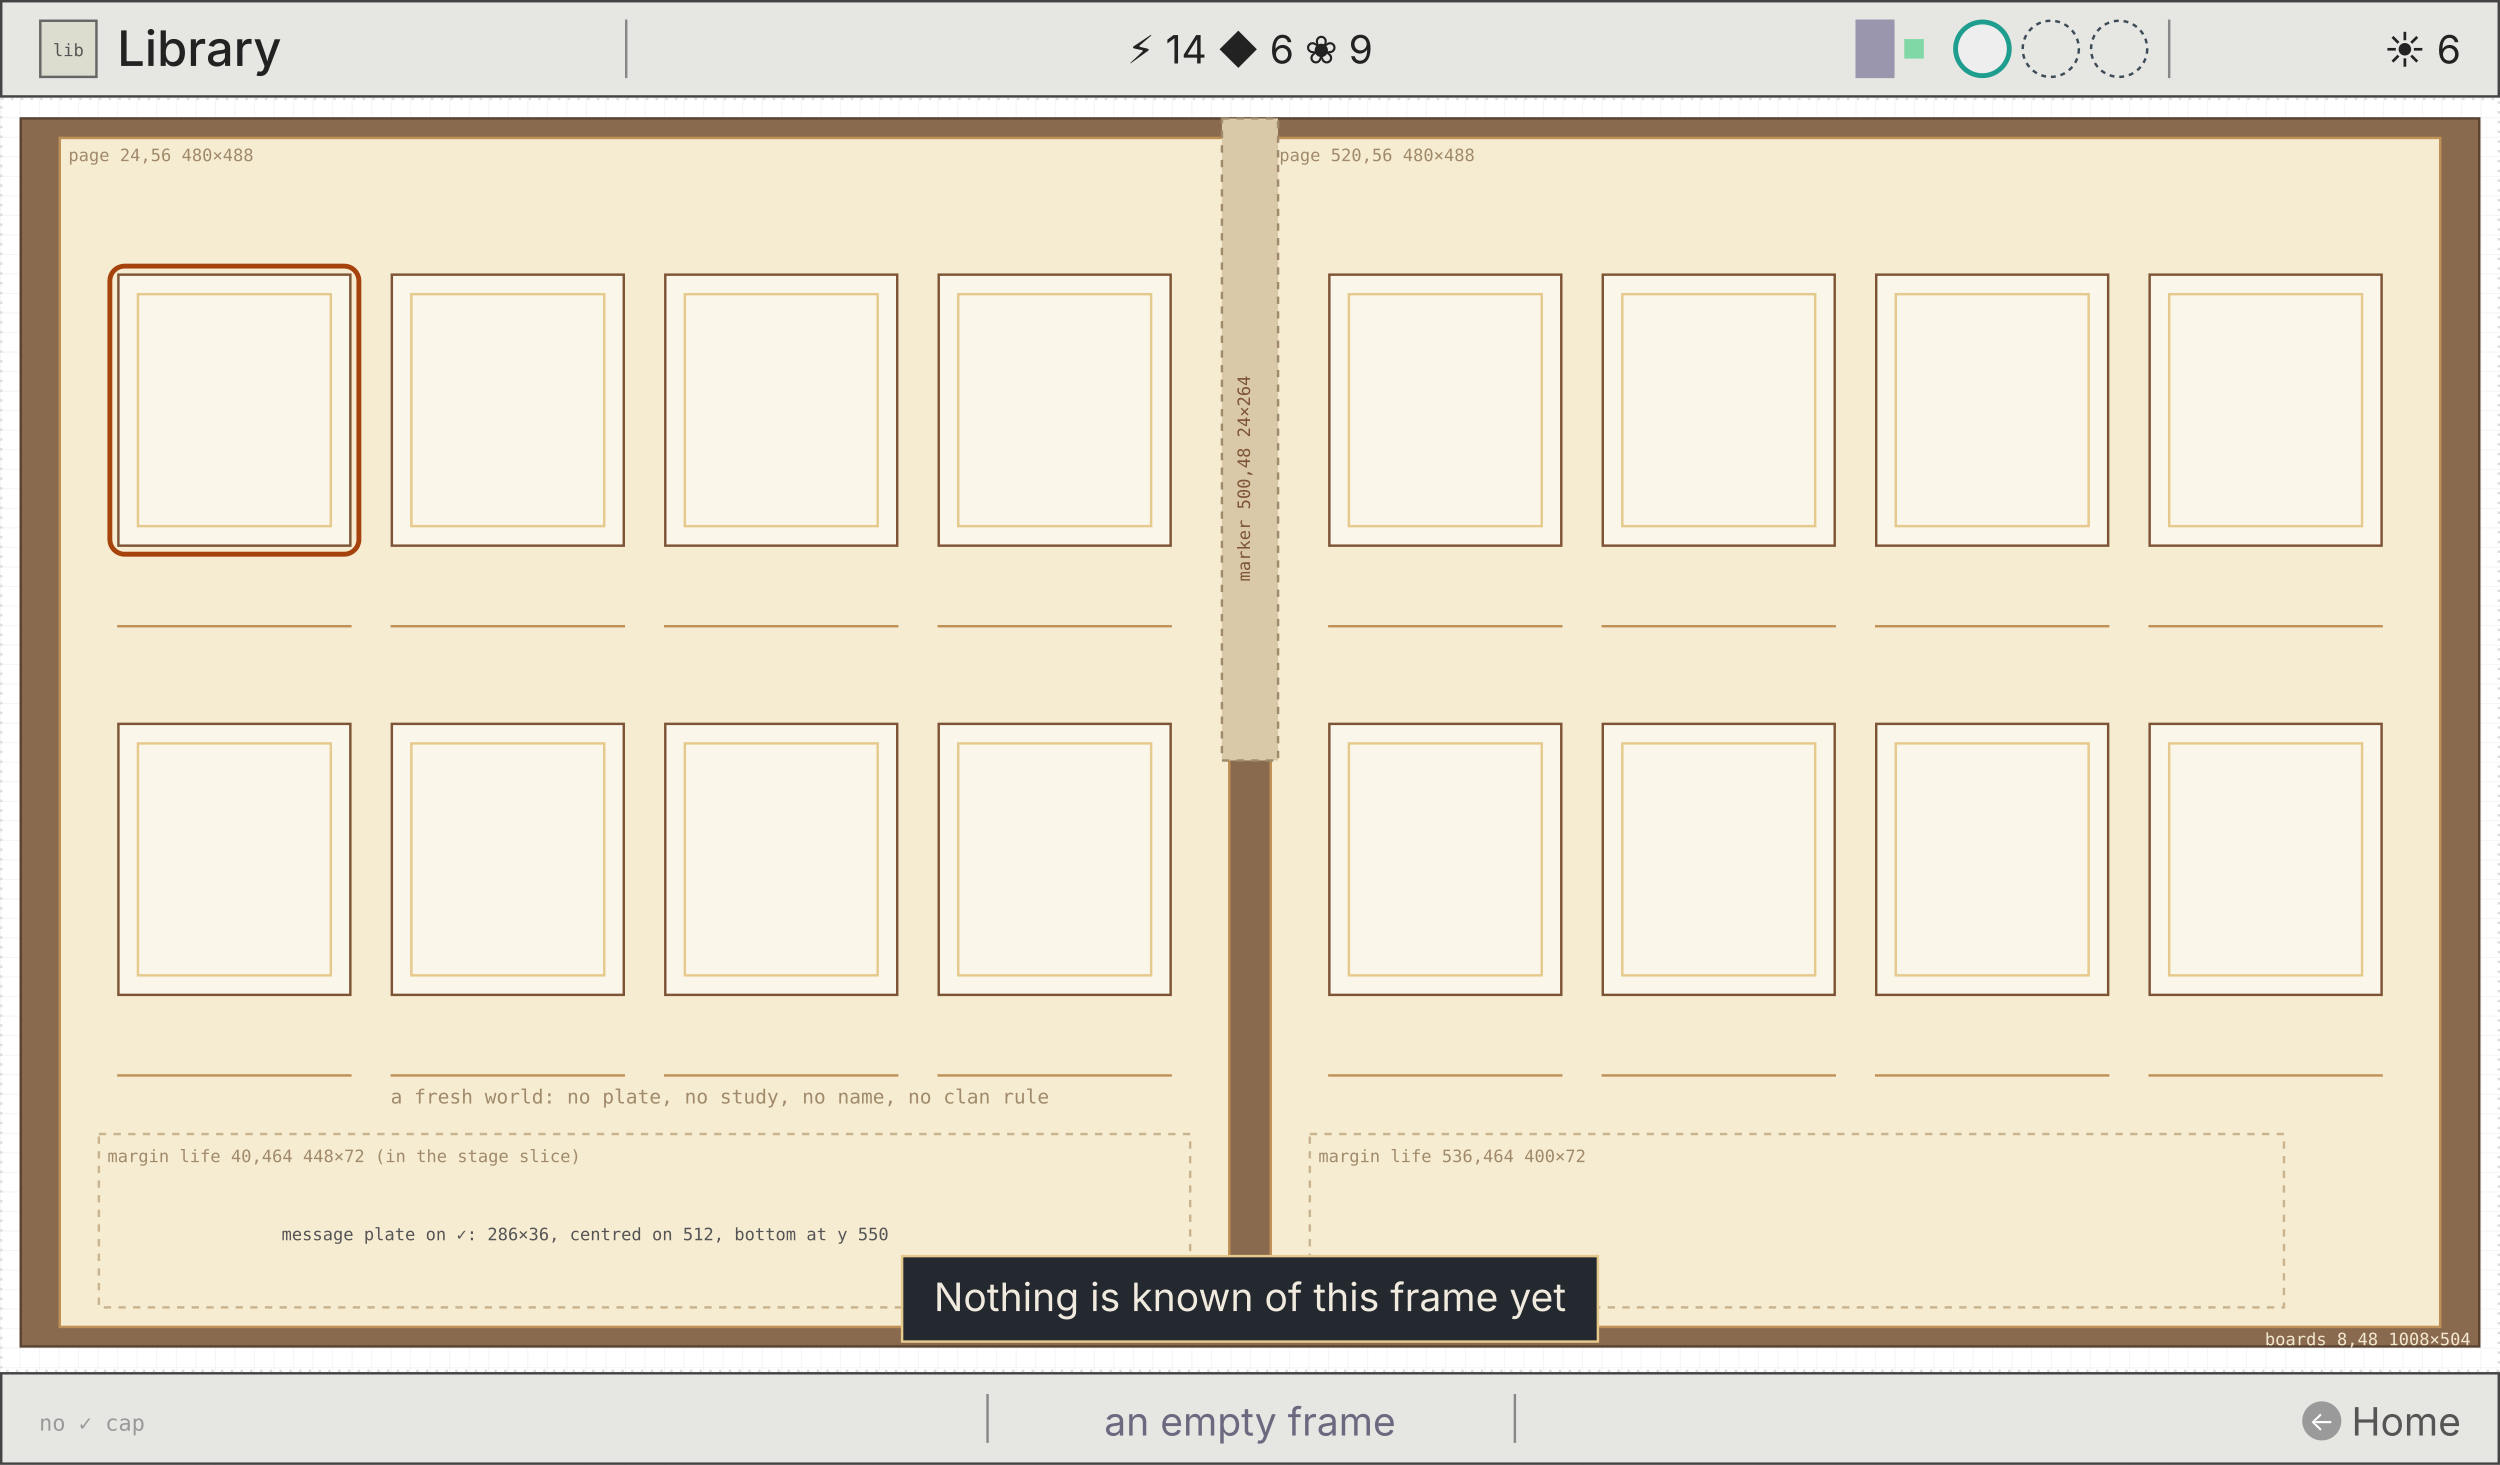
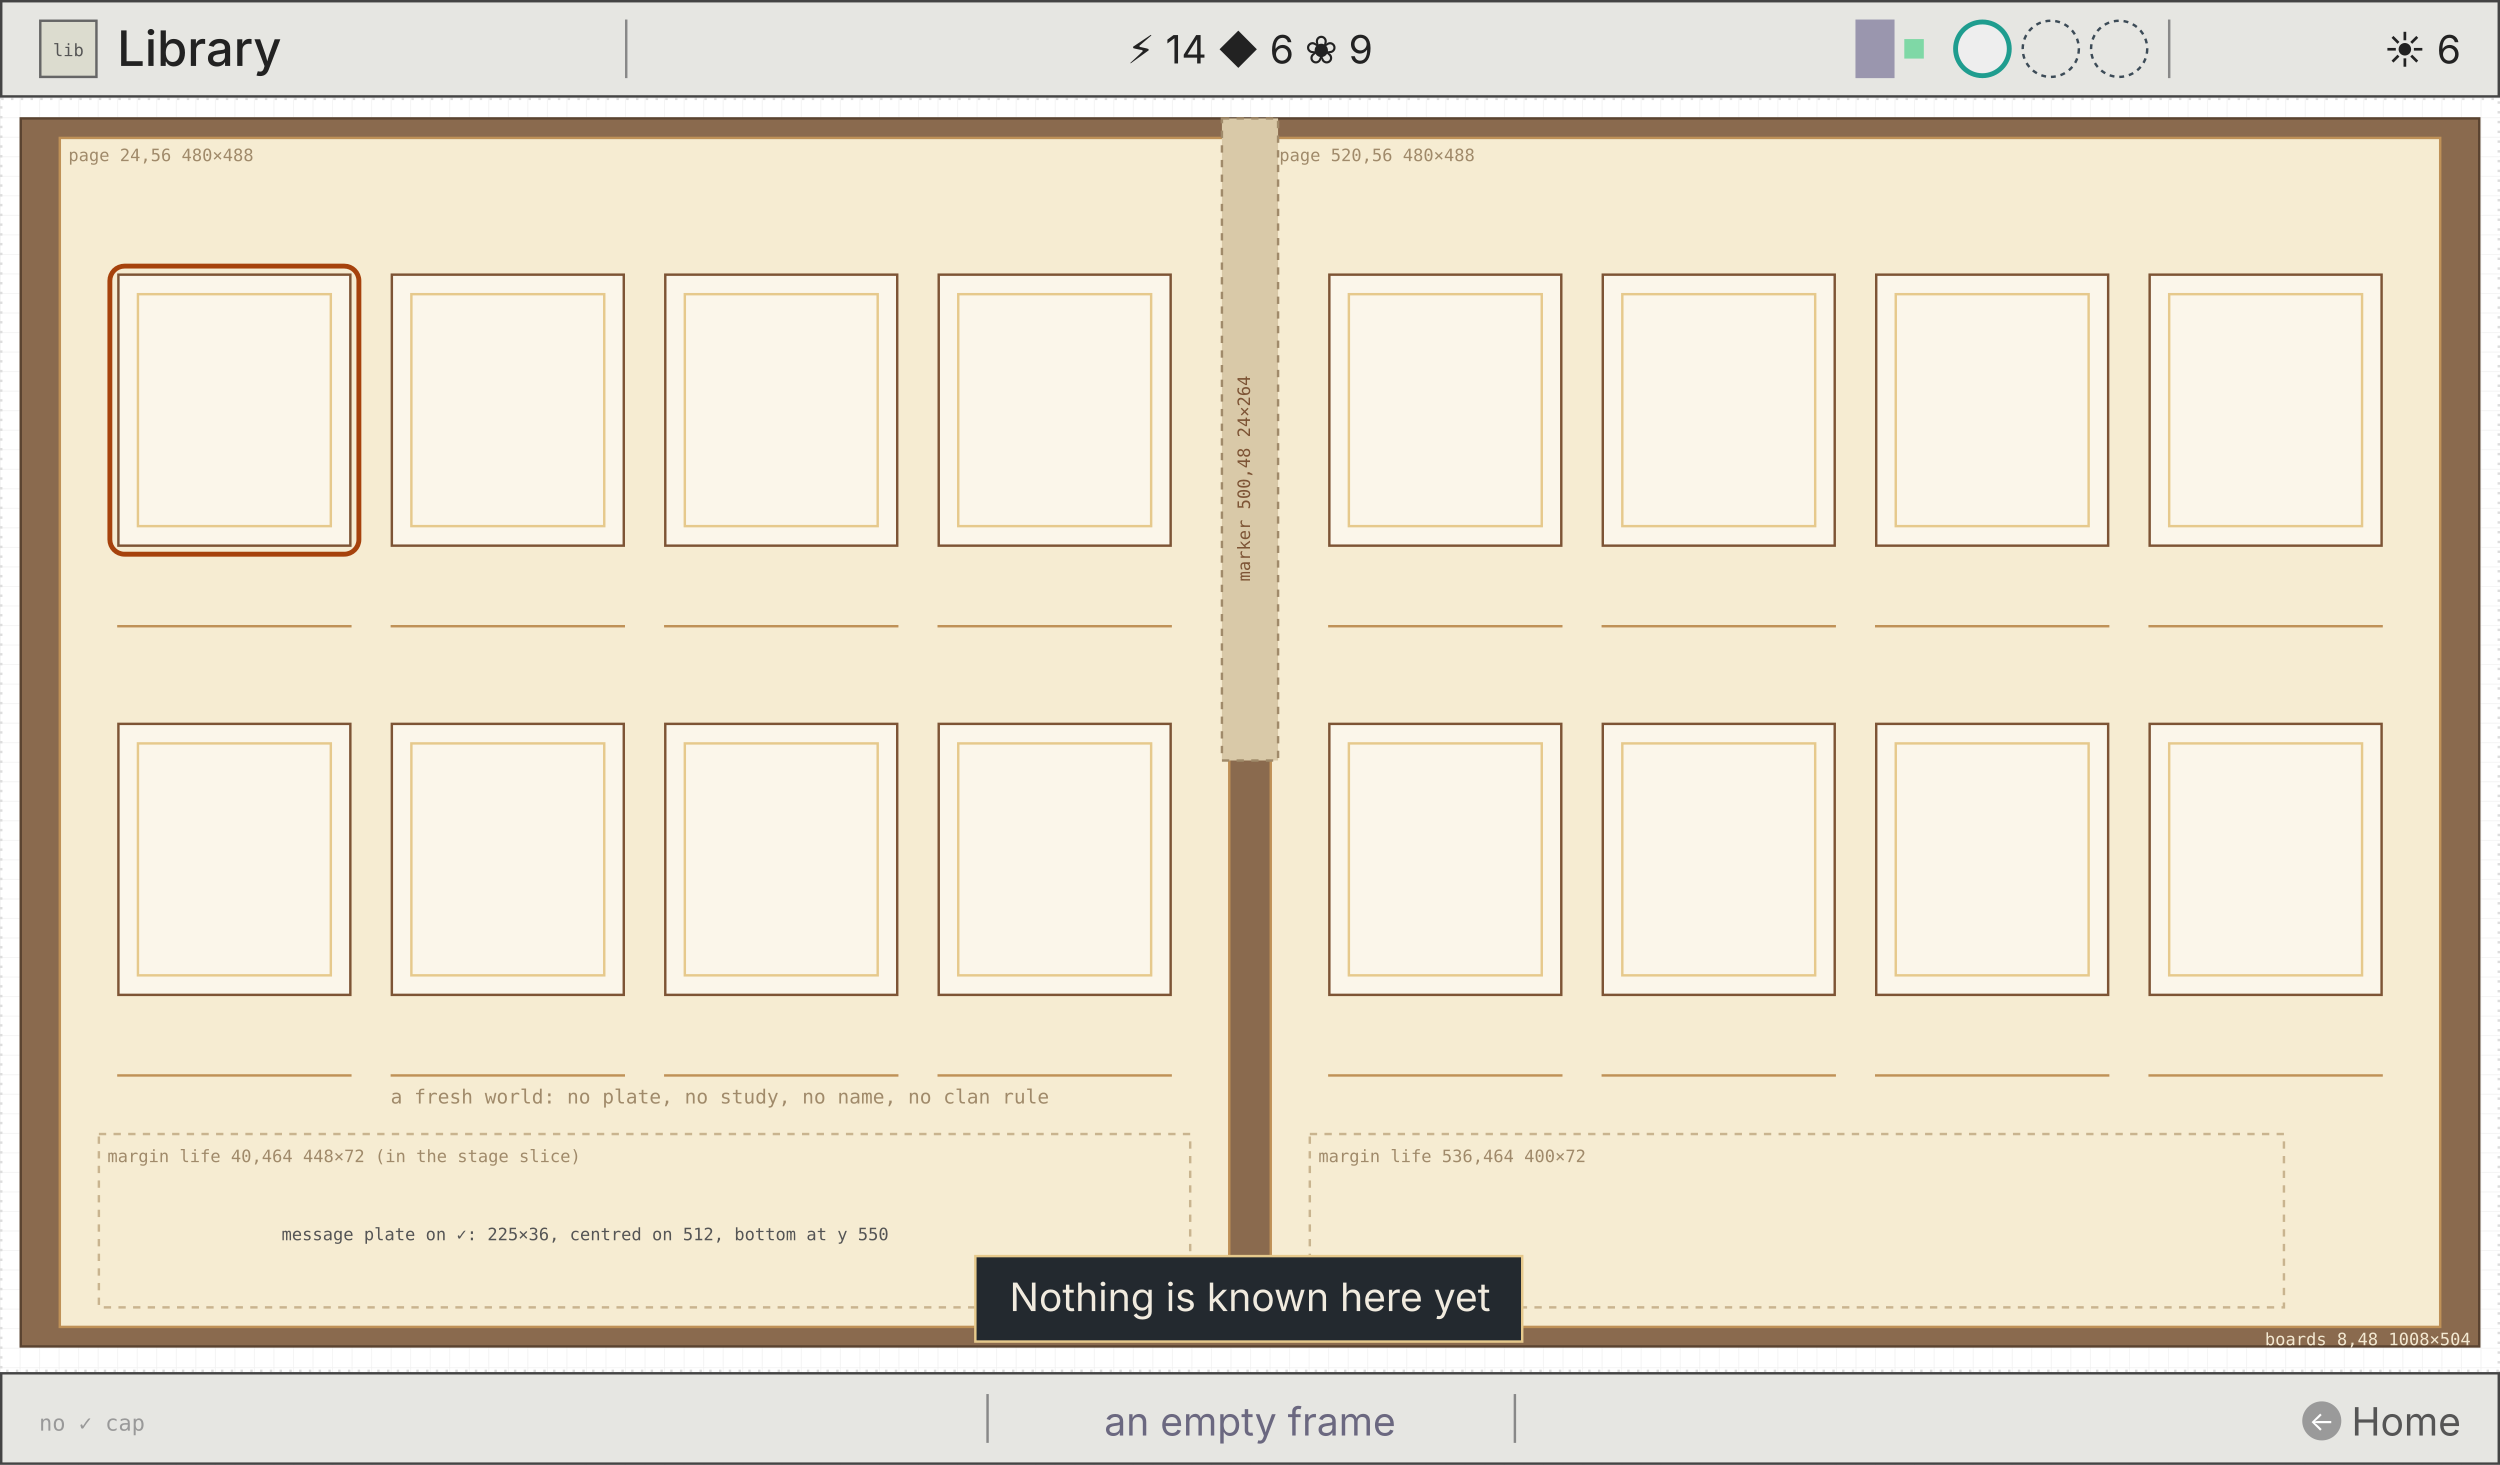
<svg xmlns="http://www.w3.org/2000/svg" viewBox="0 0 1024 600" width="1024" height="600" font-family="Inter, sans-serif">
  <defs>
    <pattern id="g8" width="8" height="8" patternUnits="userSpaceOnUse">
      <path d="M8 0H0V8" fill="none" stroke="#efefef" stroke-width="0.5" />
    </pattern>
    <marker id="ah" viewBox="0 0 8 8" refX="7" refY="4" markerWidth="7" markerHeight="7" orient="auto">
      <path d="M0 0L8 4L0 8z" fill="#2b6cb0" />
    </marker>
  </defs>
  <rect width="1024" height="600" fill="#ffffff" />
  <rect width="1024" height="600" fill="url(#g8)" />
  <rect x="0.5" y="40.5" width="1023" height="521" fill="none" stroke="#ddd" stroke-width="1" stroke-dasharray="1 3" />
  <rect x="8.5" y="48.5" width="1007" height="503" fill="#8a6a4e" stroke="#5a4330" stroke-width="1" />
  <text x="1012" y="551" font-size="7" fill="#f3e9d2" text-anchor="end" font-family="DejaVu Sans Mono, ui-monospace, monospace">boards 8,48 1008×504</text>
  <rect x="24.5" y="56.5" width="479" height="487" fill="#f6ecd2" stroke="#bf9157" stroke-width="1" />
  <rect x="520.5" y="56.5" width="479" height="487" fill="#f6ecd2" stroke="#bf9157" stroke-width="1" />
  <text x="28" y="66" font-size="7" fill="#a08a6a" text-anchor="start" font-family="DejaVu Sans Mono, ui-monospace, monospace">page 24,56 480×488</text>
  <text x="524" y="66" font-size="7" fill="#a08a6a" text-anchor="start" font-family="DejaVu Sans Mono, ui-monospace, monospace">page 520,56 480×488</text>
  <rect x="40.5" y="464.5" width="447" height="71" fill="none" stroke="#c9b48f" stroke-width="1" stroke-dasharray="3 3" />
  <rect x="536.5" y="464.5" width="399" height="71" fill="none" stroke="#c9b48f" stroke-width="1" stroke-dasharray="3 3" />
  <text x="44" y="476" font-size="7" fill="#a08a6a" text-anchor="start" font-family="DejaVu Sans Mono, ui-monospace, monospace">margin life 40,464 448×72 (in the stage slice)</text>
  <text x="540" y="476" font-size="7" fill="#a08a6a" text-anchor="start" font-family="DejaVu Sans Mono, ui-monospace, monospace">margin life 536,464 400×72</text>
  <rect x="500.5" y="48.5" width="23" height="263" fill="#d9c9a8" stroke="#a08a6a" stroke-width="1" stroke-dasharray="3 3" />
  <text x="512" y="196" font-size="7" fill="#7d5435" text-anchor="middle" font-family="DejaVu Sans Mono, ui-monospace, monospace" transform="rotate(-90 512 196)">marker 500,48 24×264</text>
  <rect x="48.5" y="112.5" width="95" height="111" fill="#fbf6ea" stroke="#7d5435" stroke-width="1" />
  <path d="M56.5 120.5h79v95h-79z" fill="none" stroke="#e6c98c" stroke-width="1" />
  <path d="M48 256h96v1h-96z" fill="#bf9157" />
  <rect x="160.5" y="112.5" width="95" height="111" fill="#fbf6ea" stroke="#7d5435" stroke-width="1" />
  <path d="M168.5 120.5h79v95h-79z" fill="none" stroke="#e6c98c" stroke-width="1" />
  <path d="M160 256h96v1h-96z" fill="#bf9157" />
  <rect x="272.5" y="112.5" width="95" height="111" fill="#fbf6ea" stroke="#7d5435" stroke-width="1" />
  <path d="M280.5 120.5h79v95h-79z" fill="none" stroke="#e6c98c" stroke-width="1" />
  <path d="M272 256h96v1h-96z" fill="#bf9157" />
  <rect x="384.5" y="112.5" width="95" height="111" fill="#fbf6ea" stroke="#7d5435" stroke-width="1" />
  <path d="M392.5 120.5h79v95h-79z" fill="none" stroke="#e6c98c" stroke-width="1" />
  <path d="M384 256h96v1h-96z" fill="#bf9157" />
  <rect x="48.5" y="296.5" width="95" height="111" fill="#fbf6ea" stroke="#7d5435" stroke-width="1" />
  <path d="M56.5 304.5h79v95h-79z" fill="none" stroke="#e6c98c" stroke-width="1" />
  <path d="M48 440h96v1h-96z" fill="#bf9157" />
  <rect x="160.5" y="296.5" width="95" height="111" fill="#fbf6ea" stroke="#7d5435" stroke-width="1" />
  <path d="M168.5 304.5h79v95h-79z" fill="none" stroke="#e6c98c" stroke-width="1" />
  <path d="M160 440h96v1h-96z" fill="#bf9157" />
  <rect x="272.5" y="296.5" width="95" height="111" fill="#fbf6ea" stroke="#7d5435" stroke-width="1" />
  <path d="M280.5 304.5h79v95h-79z" fill="none" stroke="#e6c98c" stroke-width="1" />
  <path d="M272 440h96v1h-96z" fill="#bf9157" />
  <rect x="384.5" y="296.5" width="95" height="111" fill="#fbf6ea" stroke="#7d5435" stroke-width="1" />
  <path d="M392.5 304.5h79v95h-79z" fill="none" stroke="#e6c98c" stroke-width="1" />
  <path d="M384 440h96v1h-96z" fill="#bf9157" />
  <rect x="544.5" y="112.5" width="95" height="111" fill="#fbf6ea" stroke="#7d5435" stroke-width="1" />
  <path d="M552.5 120.5h79v95h-79z" fill="none" stroke="#e6c98c" stroke-width="1" />
  <path d="M544 256h96v1h-96z" fill="#bf9157" />
  <rect x="656.5" y="112.5" width="95" height="111" fill="#fbf6ea" stroke="#7d5435" stroke-width="1" />
  <path d="M664.5 120.5h79v95h-79z" fill="none" stroke="#e6c98c" stroke-width="1" />
  <path d="M656 256h96v1h-96z" fill="#bf9157" />
  <rect x="768.5" y="112.5" width="95" height="111" fill="#fbf6ea" stroke="#7d5435" stroke-width="1" />
  <path d="M776.5 120.5h79v95h-79z" fill="none" stroke="#e6c98c" stroke-width="1" />
  <path d="M768 256h96v1h-96z" fill="#bf9157" />
  <rect x="880.5" y="112.5" width="95" height="111" fill="#fbf6ea" stroke="#7d5435" stroke-width="1" />
  <path d="M888.5 120.5h79v95h-79z" fill="none" stroke="#e6c98c" stroke-width="1" />
  <path d="M880 256h96v1h-96z" fill="#bf9157" />
  <rect x="544.5" y="296.5" width="95" height="111" fill="#fbf6ea" stroke="#7d5435" stroke-width="1" />
  <path d="M552.5 304.5h79v95h-79z" fill="none" stroke="#e6c98c" stroke-width="1" />
  <path d="M544 440h96v1h-96z" fill="#bf9157" />
  <rect x="656.5" y="296.5" width="95" height="111" fill="#fbf6ea" stroke="#7d5435" stroke-width="1" />
  <path d="M664.5 304.5h79v95h-79z" fill="none" stroke="#e6c98c" stroke-width="1" />
  <path d="M656 440h96v1h-96z" fill="#bf9157" />
  <rect x="768.5" y="296.5" width="95" height="111" fill="#fbf6ea" stroke="#7d5435" stroke-width="1" />
  <path d="M776.5 304.5h79v95h-79z" fill="none" stroke="#e6c98c" stroke-width="1" />
  <path d="M768 440h96v1h-96z" fill="#bf9157" />
  <rect x="880.5" y="296.5" width="95" height="111" fill="#fbf6ea" stroke="#7d5435" stroke-width="1" />
  <path d="M888.5 304.5h79v95h-79z" fill="none" stroke="#e6c98c" stroke-width="1" />
  <path d="M880 440h96v1h-96z" fill="#bf9157" />
  <rect rx="6" x="45" y="109" width="102" height="118" fill="none" stroke="#a6420c" stroke-width="2" />
-   <rect x="369.5" y="514.5" width="285" height="35" fill="#23292f" stroke="#e6c98c" stroke-width="1" />
-   <text x="512" y="537" font-size="16" fill="#f1ebdf" text-anchor="middle">Nothing is known of this frame yet</text>
-   <text x="364" y="508" font-size="7" fill="#555" text-anchor="end" font-family="DejaVu Sans Mono, ui-monospace, monospace">message plate on ✓: 286×36, centred on 512, bottom at y 550</text>
+   <rect x="399.5" y="514.5" width="224" height="35" fill="#23292f" stroke="#e6c98c" stroke-width="1" />
+   <text x="512" y="537" font-size="16" fill="#f1ebdf" text-anchor="middle">Nothing is known here yet</text>
+   <text x="364" y="508" font-size="7" fill="#555" text-anchor="end" font-family="DejaVu Sans Mono, ui-monospace, monospace">message plate on ✓: 225×36, centred on 512, bottom at y 550</text>
  <text x="160" y="452" font-size="8" fill="#a08a6a" text-anchor="start" font-family="DejaVu Sans Mono, ui-monospace, monospace">a fresh world: no plate, no study, no name, no clan rule</text>
  <rect x="0.5" y="0.5" width="1023" height="39" fill="#e6e6e2" stroke="#444" stroke-width="1" />
  <rect x="16.5" y="8.5" width="23" height="23" fill="#dcdccf" stroke="#666" stroke-width="1" />
  <text x="28" y="23" font-size="7" fill="#555" text-anchor="middle" font-family="DejaVu Sans Mono, ui-monospace, monospace">lib</text>
  <text x="48" y="27" font-size="20" fill="#222" font-weight="500">Library</text>
  <path d="M256 8h1v24h-1z" fill="#888" />
  <path d="M888 8h1v24h-1z" fill="#888" />
  <text x="512" y="26" font-size="16" fill="#222" text-anchor="middle">⚡ 14   ◆ 6   ❀ 9</text>
  <path d="M760 8h16v24h-16z" fill="#9a96ae" />
  <path d="M780 16h8v8h-8z" fill="#7fd8a6" />
  <circle cx="812" cy="20" r="11" fill="#eee" stroke="#1f9d8f" stroke-width="2" />
  <circle cx="840" cy="20" r="11.5" fill="none" stroke="#3c4b57" stroke-width="1" stroke-dasharray="2 2" />
  <circle cx="868" cy="20" r="11.5" fill="none" stroke="#3c4b57" stroke-width="1" stroke-dasharray="2 2" />
  <text x="1008" y="26" font-size="16" fill="#222" text-anchor="end">☀ 6</text>
  <rect x="0.5" y="562.5" width="1023" height="37" fill="#e6e6e2" stroke="#444" stroke-width="1" />
  <path d="M404 571h1v20h-1z" fill="#888" />
  <path d="M620 571h1v20h-1z" fill="#888" />
  <text x="16" y="586" font-size="9" fill="#999" text-anchor="start" font-family="DejaVu Sans Mono, ui-monospace, monospace">no ✓ cap</text>
  <text x="512" y="588" font-size="16" fill="#6b6880" text-anchor="middle">an empty frame</text>
  <circle cx="951" cy="582" r="8" fill="#9a9a9a" />
  <text x="951" y="586" font-size="11" fill="#fff" text-anchor="middle">←</text>
  <text x="1008" y="588" font-size="16" fill="#555" text-anchor="end">Home</text>
</svg>
